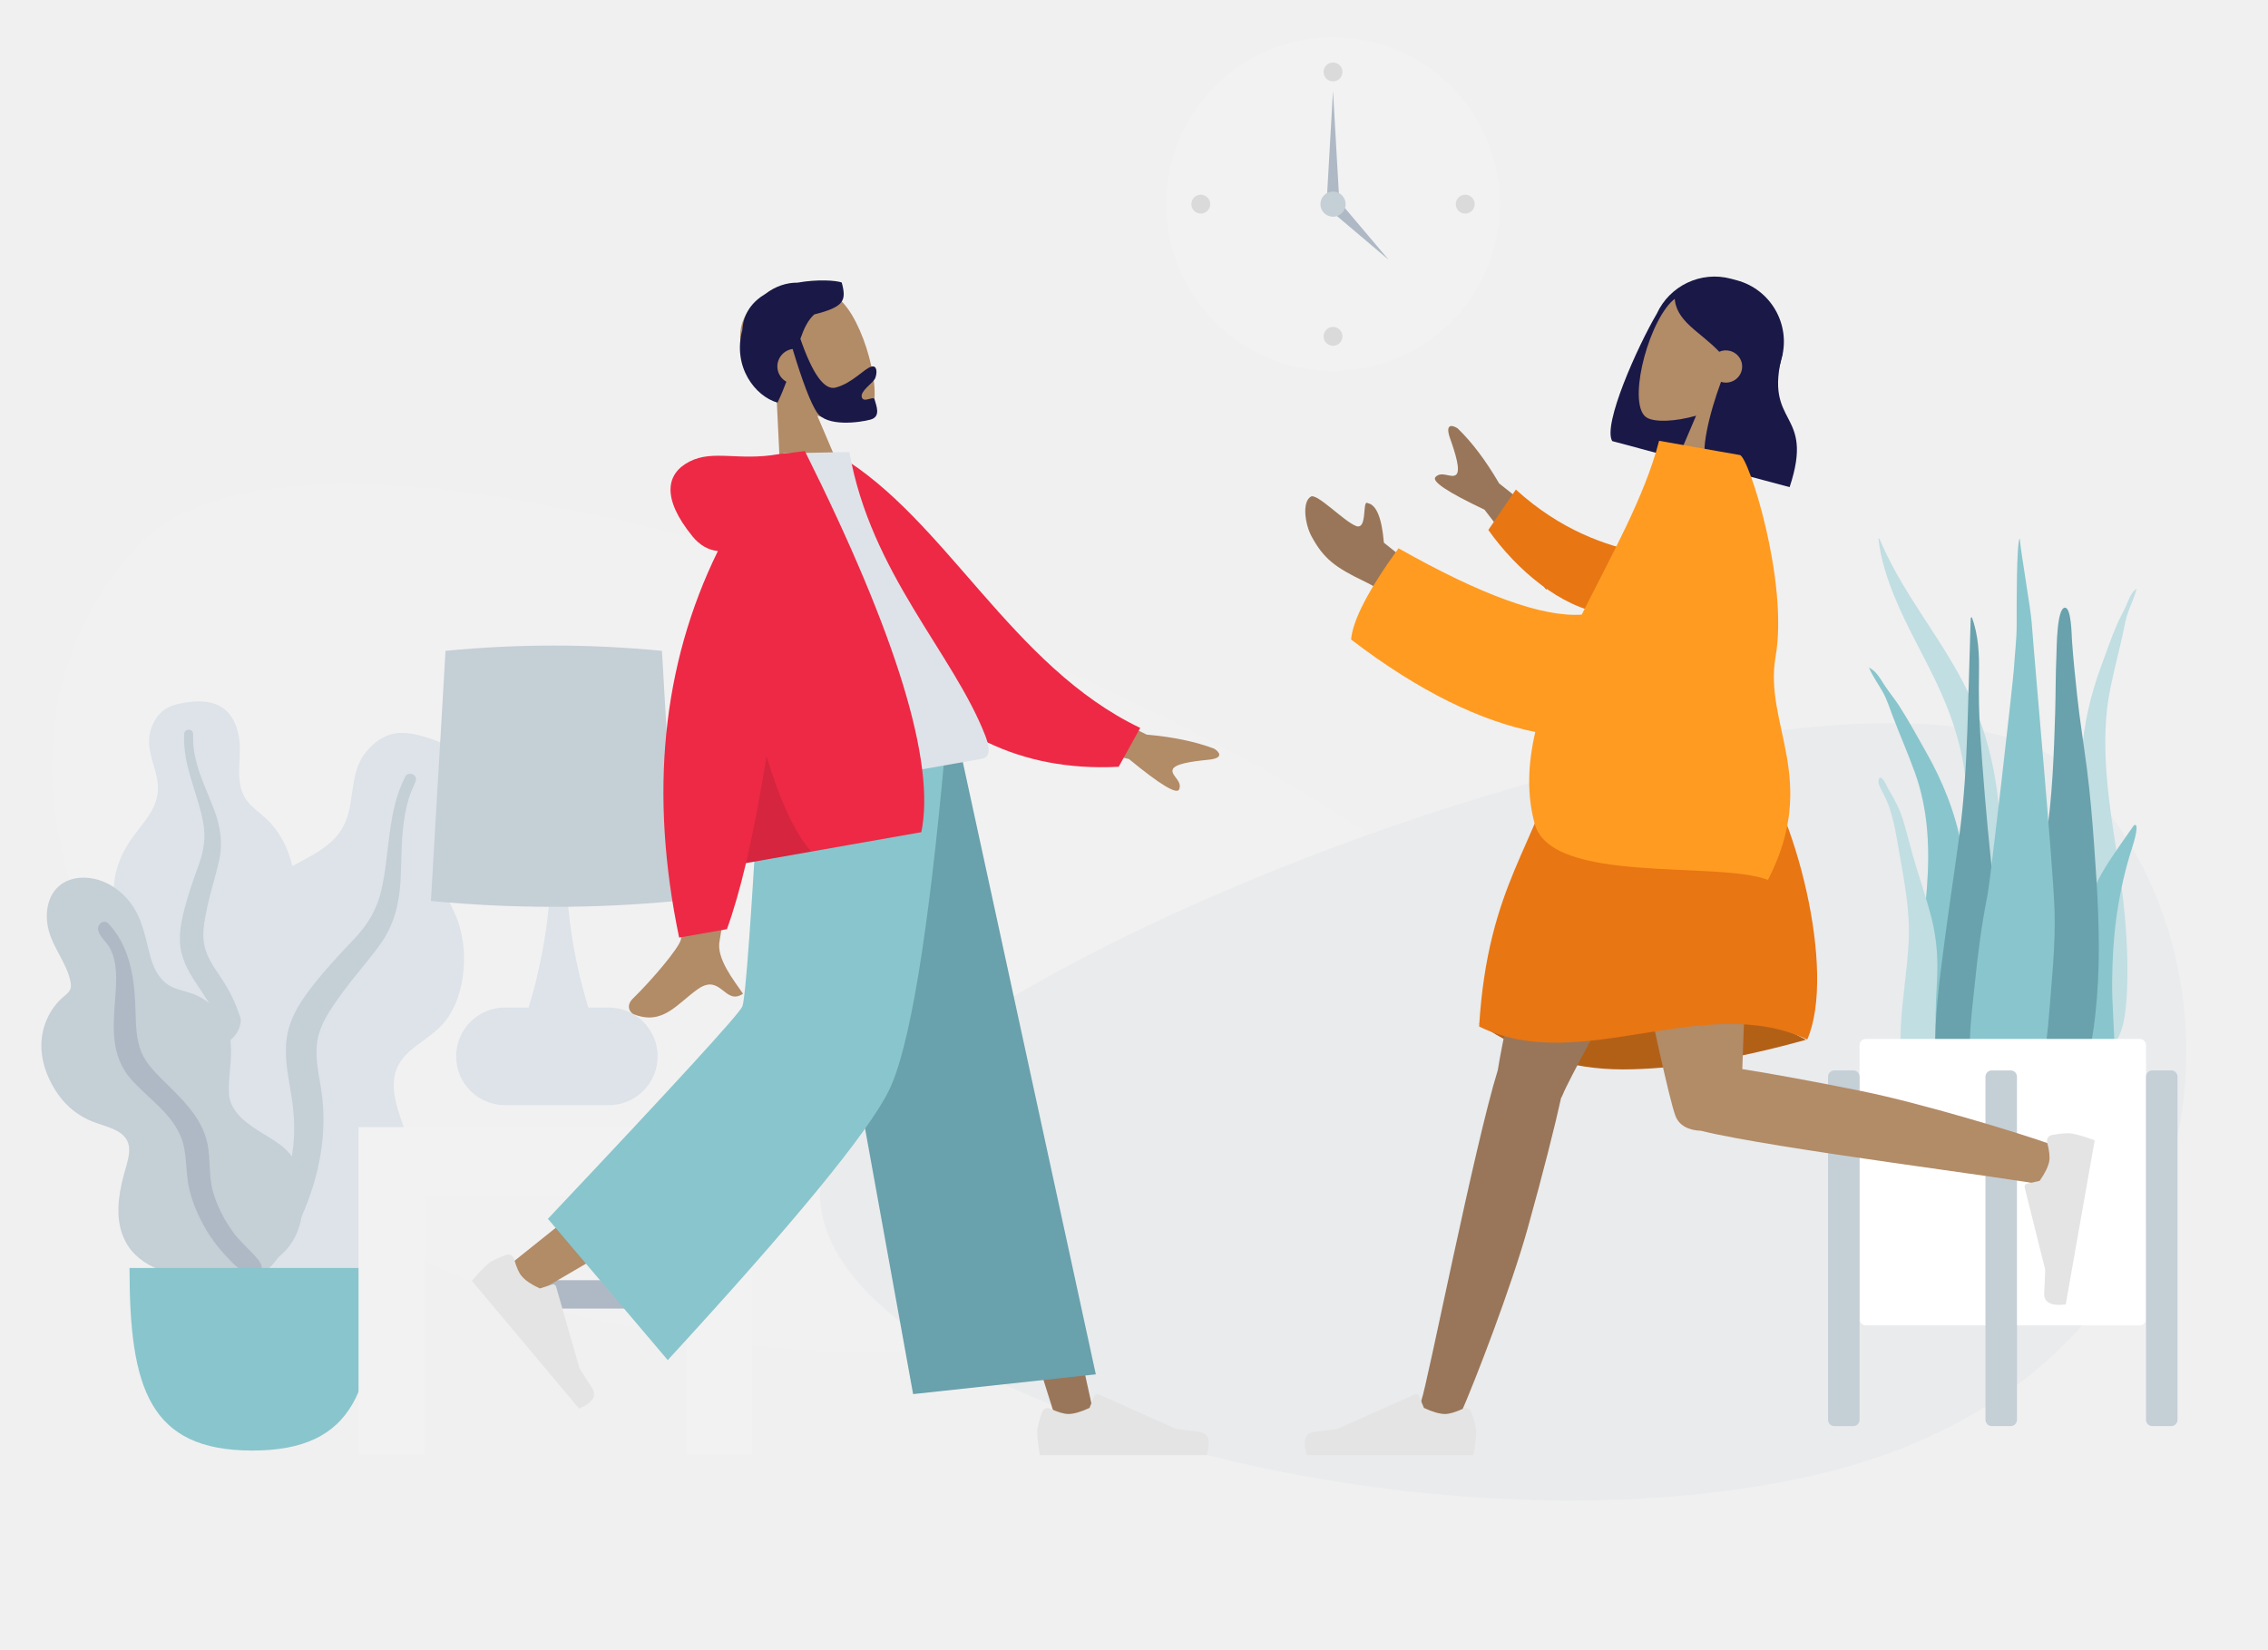
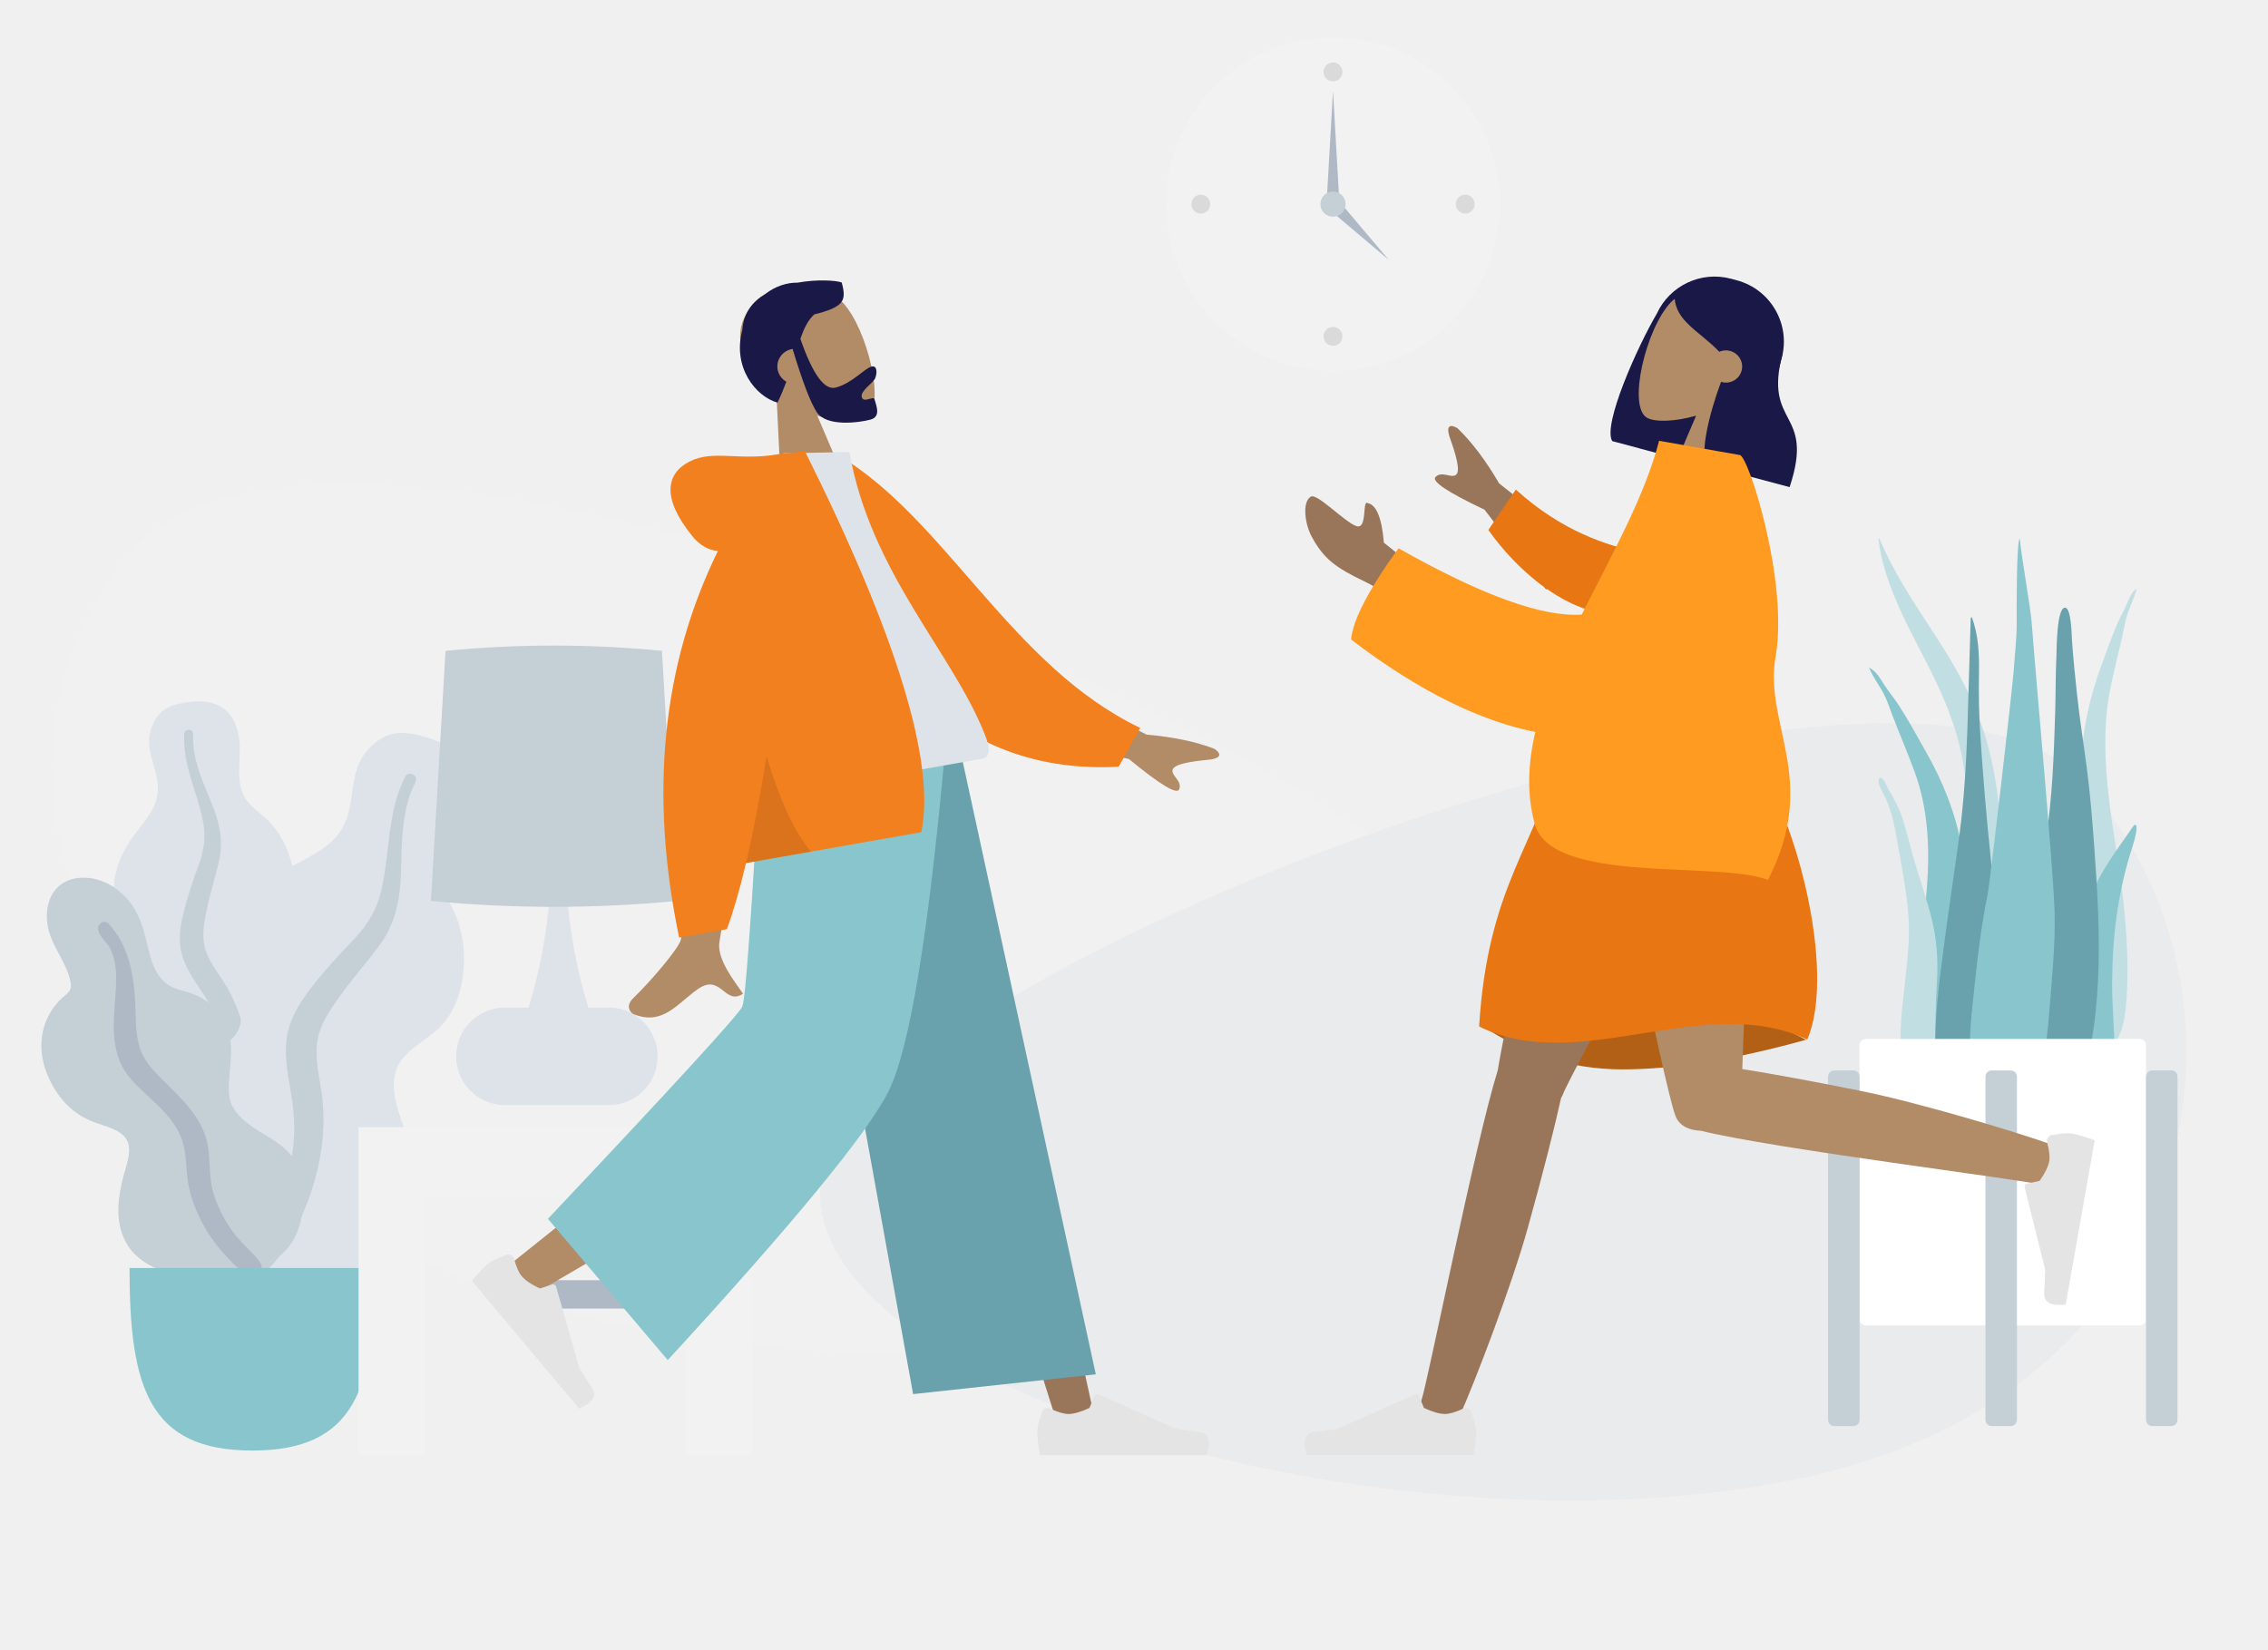
<svg xmlns="http://www.w3.org/2000/svg" id="svg8" width="550" height="400" version="1.1" viewBox="0 0 145.521 105.833">
  <g id="layer1" transform="translate(0,-191.1667)">
    <g id="Scene/Home" transform="matrix(0.2019889,0,0,0.2019889,-19.82672,158.0074)" style="fill:none;fill-rule:evenodd;stroke:none;stroke-width:1">
      <g id="Clock" transform="translate(468.5932,176.017)">
        <circle id="Clock-Frame" cx="53" cy="53" r="53" style="fill:#f2f2f2" />
        <circle id="Time" cx="53" cy="11" r="3" style="fill:#000;fill-opacity:.1" />
        <circle id="circle3064" cx="11" cy="53" r="3" style="fill:#000;fill-opacity:.1" />
        <circle id="circle3066" cx="95" cy="53" r="3" style="fill:#000;fill-opacity:.1" />
        <circle id="circle3068" cx="53" cy="95" r="3" style="fill:#000;fill-opacity:.1" />
        <polygon id="Hand" points="55 52 51 52 53 17" style="fill:#afb9c5" />
        <polygon id="polygon3071" points="64.213 74.213 60.213 74.213 62.213 50.213" transform="rotate(135,62.2132,62.2132)" style="fill:#afb9c5" />
        <circle id="circle3073" cx="53" cy="53" r="4" style="fill:#c5cfd6" />
      </g>
      <g id="Background-Shape-2-7" transform="translate(114.663,317.8844)" style="opacity:.346">
        <path id="Background-Shape-4" d="M 0.206,172.385 C 7.101,95.336 377.036,-53.376 445.713,19.603 514.39,92.582 448.365,229.545 304.444,264.617 160.522,299.69 -6.688,249.434 0.206,172.385 Z" transform="matrix(-1,0,0,1,473,0)" style="fill:#f2f2f2" />
        <path id="path3077" d="M 244.144,222.448 C 250.32,156.992 581.692,30.655 643.21,92.654 704.728,154.652 689.157,285.059 560.238,314.854 431.319,344.65 237.968,287.904 244.144,222.448 Z" style="fill:#dde3e9" />
      </g>
      <g id="Big-Leaf-Plant" transform="translate(111.3001,385.991)">
        <g id="Big-Ass-Leaf" transform="translate(22)">
          <path id="leaf" d="m 25.258,1.173 c 2.865,-0.35 5.922,-0.226 8.586,0.904 5.665,2.405 7.275,9.097 7.197,14.536 -0.084,5.855 -1.327,12.249 3.124,16.966 2.046,2.169 4.591,3.828 6.6,6.037 2.147,2.36 3.831,5.06 5.078,7.96 2.29,5.326 3.414,11.59 1.32,17.177 -1.844,4.919 -6.483,9.359 -5.48,14.953 1.046,5.835 6.929,10.297 10.607,14.643 4.163,4.919 7.995,11.205 8.625,17.656 0.604,6.182 -2.087,12.434 -6.217,17.107 -8.251,9.337 -20.654,13.915 -33.159,13.887 -5.31,-0.012 -11.321,-0.252 -15.903,-3.105 -1.416,-0.882 -2.163,-1.871 -3.005,-3.247 -0.755,-1.233 -1.752,-2.036 -2.906,-2.908 -2.536,-1.917 -4.367,-4.5 -5.535,-7.392 -4.538,-11.233 -0.911,-25.129 5.441,-35.104 C 11.136,88.88 12.369,86.605 11.637,83.789 10.874,80.848 8.999,78.196 7.34,75.669 5.701,73.17 3.83,70.787 2.549,68.087 1.207,65.257 0.829,62.294 1.066,59.198 1.512,53.381 4.023,48.013 7.578,43.336 11.002,38.83 15.022,34.518 15.031,28.615 15.041,22.357 10.858,16.791 12.64,10.429 13.378,7.795 14.86,5.092 17.249,3.513 19.539,1.998 22.564,1.502 25.258,1.173 Z" style="fill:#dde3e9" />
          <path id="middle-thing" d="m 23.386,11.176 c 0.054,-0.84 1.051,-1.344 1.835,-1.125 1.033,0.289 1.013,1.254 0.986,2.114 -0.084,2.643 0.299,5.212 0.934,7.776 1.321,5.332 3.761,10.245 5.695,15.366 1.932,5.118 2.839,10.401 1.705,15.816 -1.068,5.106 -2.747,10.079 -3.84,15.191 -0.964,4.506 -1.989,9.257 -0.522,13.751 1.412,4.326 4.534,7.849 6.783,11.758 4.654,8.093 6.719,17.071 6.995,26.31 0.128,4.29 0.013,8.62 -0.983,12.828 -0.573,2.423 -1.343,5.697 -3.419,7.37 -0.957,0.771 -2.595,1.038 -3.401,-0.104 -0.757,-1.071 -0.093,-2.73 0.147,-3.872 1.04,-4.943 1.249,-9.996 1,-15.015 -0.241,-4.862 -0.815,-9.716 -2.346,-14.36 -1.42,-4.309 -3.578,-8.18 -6.117,-11.95 -2.588,-3.842 -5.278,-7.691 -6.347,-12.243 -1.086,-4.623 -0.204,-9.327 0.976,-13.862 1.248,-4.797 2.883,-9.455 4.573,-14.122 1.647,-4.547 2.231,-8.85 1.321,-13.609 C 27.567,29.794 22.76,20.968 23.386,11.176 Z" style="fill:#c5cfd6" />
        </g>
        <g id="g3111" transform="translate(32,11)">
          <path id="path3107" d="m 90.892,1.582 c 3.545,1.076 7.066,2.813 9.592,5.536 5.373,5.791 3.724,14.543 0.758,20.935 -3.193,6.88 -8.031,13.796 -5.304,21.69 1.254,3.629 3.362,6.916 4.551,10.573 1.27,3.908 1.819,7.978 1.749,12.056 -0.129,7.49 -2.122,15.483 -7.531,21.001 -4.763,4.859 -12.551,7.696 -14.332,14.833 -1.858,7.445 2.684,15.781 4.701,22.835 2.283,7.983 3.455,17.411 0.784,25.367 -2.559,7.625 -9.02,13.619 -16.334,16.997 -14.613,6.75 -31.58,5.712 -46.232,-0.828 -6.221,-2.777 -13.145,-6.188 -17.011,-11.946 -1.195,-1.78 -1.548,-3.338 -1.809,-5.403 -0.233,-1.851 -0.979,-3.319 -1.871,-4.951 C 0.644,146.692 -0.138,142.684 0.02,138.656 0.634,123.011 12.234,108.464 24.956,99.972 27.971,97.96 30.618,95.912 31.249,92.2 31.909,88.325 31.111,84.213 30.501,80.361 29.899,76.554 28.964,72.763 28.889,68.902 28.811,64.858 29.933,61.157 31.848,57.619 35.445,50.972 41.227,45.93 47.87,42.247 54.267,38.7 61.262,35.692 64.393,28.715 67.712,21.32 65.747,12.561 71.2,5.964 73.458,3.233 76.625,0.807 80.262,0.182 83.749,-0.417 87.558,0.57 90.892,1.582 Z" style="fill:#dde3e9" />
          <path id="path3109" d="m 83.651,13.811 c 0.503,-0.967 1.933,-1.041 2.735,-0.37 1.057,0.883 0.528,2.016 0.046,3.02 -1.482,3.086 -2.38,6.329 -2.98,9.699 -1.248,7.006 -0.968,14.103 -1.389,21.182 -0.421,7.073 -2.128,13.805 -6.289,19.624 -3.923,5.486 -8.49,10.496 -12.446,15.977 -3.487,4.831 -7.174,9.92 -7.812,16.012 -0.614,5.863 1.191,11.672 1.773,17.48 1.204,12.023 -1.084,23.737 -5.6,34.823 -2.097,5.148 -4.5,10.215 -7.867,14.676 -1.939,2.569 -4.554,6.043 -7.858,6.936 -1.524,0.412 -3.578,-0.131 -3.922,-1.906 -0.323,-1.665 1.321,-3.282 2.2,-4.508 3.805,-5.309 6.696,-11.182 9.034,-17.257 2.265,-5.884 4.135,-11.934 4.778,-18.235 0.596,-5.848 0.1,-11.562 -0.895,-17.357 -1.014,-5.906 -2.143,-11.875 -1.009,-17.826 1.151,-6.044 4.647,-11.152 8.402,-15.904 3.971,-5.026 8.323,-9.687 12.743,-14.327 4.307,-4.522 7.243,-9.311 8.673,-15.424 2.824,-12.076 1.825,-25.047 7.686,-36.315 z" style="fill:#c5cfd6" />
        </g>
        <g id="g3117" transform="translate(0,57)">
          <path id="path3113" d="m 13.306,0 c 5.894,0 11.076,3.124 14.647,7.558 4.18,5.19 5.024,11.528 6.721,17.714 0.845,3.078 2.297,6.134 4.843,8.226 2.315,1.902 5.255,2.283 8.026,3.212 5.539,1.857 10.011,6.331 11.777,11.79 2.155,6.659 -0.128,13.374 0.265,20.122 0.361,6.197 6.471,10.064 11.387,13.035 4.848,2.93 9.215,5.672 10.675,11.379 1.548,6.053 2.068,12.809 -0.077,18.788 -3.57,9.956 -14.019,14.34 -24.116,15.02 -9.163,0.617 -20.684,-0.352 -27.565,-7.003 -4.118,-3.98 -5.609,-9.547 -5.424,-15.085 0.115,-3.444 0.797,-6.856 1.679,-10.184 0.625,-2.359 1.47,-4.707 1.71,-7.145 C 28.496,80.942 22.503,79.697 17.401,77.916 10.918,75.654 6.38,71.38 3.224,65.425 0.285,59.881 -0.948,53.658 0.814,47.554 1.714,44.437 3.346,41.61 5.559,39.205 6.533,38.146 7.907,37.263 8.786,36.151 9.607,35.112 9.428,33.766 9.145,32.55 7.837,26.931 3.762,22.278 2.305,16.668 0.989,11.605 1.767,5.304 6.395,2.038 8.395,0.627 10.862,0.016 13.306,0 Z" style="fill:#c5cfd6" />
          <path id="path3115" d="m 21.338,14.641 c 6.247,6.655 7.945,15.684 8.444,24.435 0.279,4.907 -0.011,10.083 1.43,14.843 1.234,4.074 4.126,7.188 7.106,10.131 6.001,5.925 12.693,11.948 14.448,20.523 1.03,5.032 0.335,10.23 1.758,15.207 1.294,4.524 3.572,8.968 6.343,12.788 2.231,3.076 5.138,5.431 7.577,8.299 0.744,0.875 1.81,2.164 1.503,3.4 -0.359,1.447 -2.203,1.905 -3.511,1.678 -3.049,-0.53 -5.616,-3.442 -7.61,-5.558 -2.915,-3.095 -5.393,-6.425 -7.407,-10.159 -2.235,-4.147 -4.035,-8.548 -4.804,-13.201 C 45.816,92.199 46.213,87.168 44.391,82.535 41.324,74.74 33.886,70.14 28.508,64.064 21.808,56.494 22.807,47.072 23.493,37.759 23.87,32.641 24.245,26.862 21.659,22.189 20.672,20.406 18.471,18.743 18.047,16.715 c -0.389,-1.858 1.733,-3.735 3.291,-2.074 z" style="fill:#afb9c5" />
        </g>
        <path id="Base-4" d="m 28,181 c 3.8e-4,38.058 6.211,58 39,58 C 99.789,239 106,219.058 106,181 Z" style="fill:#89c5cc" />
      </g>
      <g id="Table" transform="translate(220.663,426.8844)">
        <g id="g3125" transform="translate(23)">
          <rect id="rect3121" width="38" height="9" x="21" y="144" rx="2" style="fill:#afb9c5" />
          <path id="Lamp-Body" d="m 22.388,57.368 c 4.293,-13.915 6.699,-28.581 7.217,-44 h 2.783 1.783 c 0.518,15.419 2.924,30.085 7.217,44 h 6.5 c 8.56,0 15.5,6.94 15.5,15.5 0,8.56 -6.94,15.5 -15.5,15.5 H 14.888 c -8.56,0 -15.5,-6.94 -15.5,-15.5 0,-8.56 6.94,-15.5 15.5,-15.5 z" style="fill:#dde3e9" />
          <path id="Shade-7" d="m -3.99,-55.953 c 11.459,-1.119 22.919,-1.679 34.378,-1.679 11.459,0 22.919,0.56 34.378,1.679 l 4.622,79.454 c -13,1.245 -26,1.867 -39,1.867 -13,0 -26,-0.622 -39,-1.867 z" style="fill:#c5cfd6" />
        </g>
        <path id="path3127" d="M 12.388,95.368 H 95.388 116.388 V 199.368 H 95.388 v -82 H 12.388 v 82 H -8.612 V 95.368 Z" style="fill:#f2f2f2" />
      </g>
      <g id="Plant-2" transform="translate(678.8515,335.2219)">
        <g id="Succulents" transform="translate(13)">
          <path id="Thi-Succs!" d="M 3.381,0.208 C 12.214,21.197 27.229,35.781 35.182,57.605 c 4.716,12.942 6.682,27.015 6.801,41.427 0.065,7.828 -0.071,15.662 -0.108,23.49 -0.036,7.634 -0.243,15.219 -0.891,22.805 -0.651,7.625 -1.38,15.16 -1.702,22.833 -0.25,5.978 -0.365,12.932 -2.391,18.385 -1.611,4.337 -5.707,4.972 -6.794,-0.288 -0.604,-2.924 -0.528,-6.188 -0.461,-9.193 0.085,-3.855 0.31,-7.705 0.424,-11.559 0.46,-15.468 -0.136,-30.938 0.175,-46.412 C 30.539,103.973 32.482,88.871 30.332,73.853 28.556,61.452 24.046,50.802 18.862,40.593 13.874,30.771 8.445,21.187 5.075,10.014 4.107,6.806 3.359,3.481 3,0.03 3.157,-0.043 3.284,0.016 3.381,0.208 Z" style="fill:#c1dee2" />
          <path id="path3131" d="m 0.974,41.617 c 1.749,1.263 2.726,3.111 3.909,4.934 1.47,2.266 3.199,4.313 4.668,6.581 3.065,4.728 5.757,9.747 8.551,14.667 5.304,9.339 9.331,19.292 11.326,30.096 2.067,11.197 2.625,22.754 3.492,34.117 0.92,12.044 1.846,24.176 1.968,36.267 0.055,5.417 0.347,11.167 -0.303,16.546 -0.405,3.349 -1.916,6.202 -5.323,6.175 -7.237,-0.057 -10.634,-8.073 -12.053,-14.646 -2.089,-9.679 -2.506,-19.961 -2.175,-29.86 0.4,-11.936 2.471,-23.692 3.368,-35.582 C 19.35,98.325 18.814,85.96 14.486,74.109 12.3,68.12 9.763,62.274 7.484,56.325 6.514,53.792 5.719,51.19 4.409,48.831 2.951,46.208 1.142,43.826 0,41 c 0.324,0.206 0.649,0.411 0.974,0.617 z" style="fill:#89c5cc" />
          <path id="path3133" d="M 84.334,16.518 C 84.556,16.345 84.778,16.173 85,16 c -0.639,2.693 -1.793,4.88 -2.676,7.341 -0.793,2.213 -1.195,4.717 -1.729,7.136 -1.255,5.681 -2.704,11.234 -3.889,16.963 -2.346,11.337 -1.902,23.55 -0.364,36.128 1.453,11.881 3.751,23.745 4.845,35.623 0.908,9.851 1.298,20.01 0.432,29.409 -0.588,6.383 -2.517,14.005 -7.771,13.361 -2.474,-0.303 -3.764,-3.281 -4.284,-6.642 -0.835,-5.399 -1.01,-11.074 -1.335,-16.443 -0.726,-11.982 -0.871,-23.927 -1.015,-35.785 -0.136,-11.188 -0.51,-22.599 0.238,-33.505 0.721,-10.524 2.976,-20.008 6.201,-28.758 1.698,-4.61 3.317,-9.328 5.225,-13.721 0.915,-2.107 2.033,-3.97 2.949,-6.075 0.736,-1.694 1.322,-3.432 2.508,-4.515 z" style="fill:#c1dee2" />
          <path id="path3135" d="m 3.209,76.302 c 0.957,-1.606 3.063,3.692 3.384,4.358 -0.136,-0.331 -0.272,-0.662 -0.409,-0.993 1.899,3.158 3.637,6.446 4.717,10.068 1.069,3.585 1.987,7.242 2.99,10.853 1.882,6.774 4.31,13.356 6.016,20.191 1.662,6.66 2.081,13.208 1.678,20.097 -0.418,7.16 -0.674,14.43 -0.186,21.587 0.233,3.418 1.344,6.602 2.105,9.892 0.762,3.294 1.362,6.631 2.263,9.884 0.207,-0.424 0.233,0.993 0.233,1.1 -0.006,0.813 -0.119,1.494 -0.381,2.265 -0.672,1.982 -1.929,3.665 -3.841,4.212 -3.456,0.988 -6.666,-2.157 -7.78,-5.477 -1.599,-4.764 -2.48,-10.028 -3.242,-15.035 -0.699,-4.591 -0.864,-9.21 -0.656,-13.864 0.409,-9.179 2.07,-18.238 2.519,-27.414 C 13.107,118.036 11.128,108.649 9.471,98.925 8.673,94.239 7.91,89.598 6.356,85.134 5.727,83.326 4.907,81.731 4.048,80.061 3.558,79.112 2.569,77.418 3.209,76.302 Z" style="fill:#c1dee2" />
          <path id="path3137" d="m 31.252,60.697 c -0.396,11.445 -1.08,22.803 -2.606,34.127 -1.557,11.556 -3.346,23.073 -4.844,34.64 -1.459,11.259 -2.987,22.705 -2.784,34.121 0.15,8.409 -1.244,22.634 8.095,26.784 9.459,4.203 11.488,-13.746 12.109,-19.67 1.19,-11.366 0.805,-22.852 0.227,-34.281 C 40.856,124.689 39.866,113.02 38.64,101.334 37.277,88.353 36.208,75.314 35.349,62.296 34.925,55.857 34.82,49.429 34.937,42.988 35.048,36.911 34.817,30.77 32.656,25 c -0.113,0.082 -0.226,0.164 -0.339,0.246" style="fill:#69a1ac" />
          <path id="path3139" d="m 80.083,96.955 c -1.701,2.478 -3.416,4.932 -5.022,7.557 -2.874,4.696 -5.474,9.919 -6.256,16.635 -1.636,14.054 -0.324,29.232 -0.007,43.716 0.065,2.96 -0.31,5.83 0.857,8.647 1.058,2.554 3.035,4.501 4.92,4.49 4.035,-0.023 3.42,-9.905 3.426,-14.254 0.012,-7.623 -0.843,-15.324 -0.769,-22.94 0.073,-7.545 0.532,-15.112 1.626,-22.278 1.108,-7.253 2.73,-14.218 4.87,-20.718 0.297,-0.902 2.429,-7.872 0.415,-6.671" style="fill:#89c5cc" />
          <path id="path3141" d="m 62.262,22 c -2.653,0 -2.637,13.226 -2.717,14.925 -0.288,6.131 -0.221,12.263 -0.403,18.395 -0.399,13.381 -0.889,26.88 -2.899,40.107 -1.082,7.12 -2.337,14.209 -3.686,21.276 -1.353,7.087 -3.17,14.165 -4.061,21.342 -0.855,6.899 -0.372,13.934 -0.255,20.867 0.117,6.975 0.328,13.964 1.242,20.877 0.225,1.707 0.49,3.407 0.773,5.103 0.236,1.413 0.098,3.166 0.497,4.51 0.639,2.151 3.379,2.856 5.224,2.519 4.993,-0.912 8.182,-7.18 9.887,-11.76 2.178,-5.848 3.334,-12.192 4.474,-18.356 1.292,-6.983 2.049,-14.072 2.405,-21.181 C 73.466,126.175 72.539,111.712 71.504,97.31 70.928,89.301 70.263,81.327 69.246,73.367 68.232,65.441 66.932,57.55 66.086,49.601 65.471,43.825 64.865,38.04 64.467,32.241 64.371,30.859 64.291,22 62.262,22" style="fill:#69a1ac" />
          <path id="path3143" d="M 58.941,118.139 C 58.508,104.253 52.927,43.259 51.657,26.467 51.339,22.264 48.282,4.765 47.885,0 c -1.075,1.347 -0.983,22.309 -0.972,27.126 0.013,4.765 -0.578,9.45 -0.882,14.189 -0.31,4.836 -7.459,67.285 -8.386,71.932 -1.846,9.244 -3.081,18.729 -4.033,28.18 -0.928,9.212 -2.371,18.93 -1.129,28.191 0.285,2.132 0.737,4.229 1.473,6.188 0.795,2.116 1.339,4.073 1.977,6.287 1.026,3.567 2.883,6.697 5.736,8.169 5.849,3.019 8.99,-3.815 10.583,-9.765 2.543,-9.502 4.175,-19.159 4.94,-29.138 0.847,-11.04 2.096,-22.104 1.75,-33.22" style="fill:#89c5cc" />
        </g>
        <g id="Planter" transform="translate(0,159)">
          <rect id="Vase" width="91" height="91" x="10" y="0" rx="2" style="fill:#fff" />
          <rect id="Leg" width="10" height="113" x="0" y="10" rx="2" style="fill:#c5cfd6" />
          <rect id="rect3148" width="10" height="113" x="50" y="10" rx="2" style="fill:#c5cfd6" />
          <rect id="rect3150" width="10" height="113" x="101" y="10" rx="2" style="fill:#c5cfd6" />
        </g>
      </g>
    </g>
    <g id="layer1-9" transform="matrix(0.8249396,0,0,0.8249396,28.25427,43.44379)">
      <g style="fill:none;fill-rule:evenodd;stroke:none;stroke-width:1" id="humaaans/standing-13" transform="matrix(-0.2122571,0,0,0.2122571,134.5608,190.9058)">
        <g id="humaaan-5" transform="translate(28,1)">
          <g id="Head/Front/Long" transform="rotate(-15,169.1736,-161.4033)">
            <path style="fill:#191847" id="Hair-Back" d="m 103.666,48.386 c 3.742,13.515 8.695,44.503 3.7,49.339 H 75.953 C 75.95,97.669 75.946,97.614 75.943,97.559 64.3,96.27 55.244,86.398 55.244,74.412 V 52.278 c 0,-12.862 10.427,-23.289 23.289,-23.289 h 2.166 c 11.536,0 21.113,8.388 22.966,19.398 z" />
            <g style="fill:#b28b67;stroke-width:1" id="Head-8" transform="translate(58.49409,33.28277)">
              <path id="path1546" d="M 8.95,37.03 C 3.958,31.223 0.58,24.106 1.145,16.132 2.771,-6.844 35.041,-1.79 41.318,9.807 47.595,21.403 46.849,50.818 38.736,52.891 35.501,53.718 28.609,51.693 21.594,47.502 l 4.403,30.873 H 0 Z" />
            </g>
            <path style="fill:#191847" id="Hair-Front" d="m 74.472,66.431 c 1.198,12.753 0.718,27.316 -2.852,30.773 H 40.206 C 38.456,67.063 55.371,78.735 55.371,50.357 c 1.055,-1.021 2.051,-2.032 3.037,-2.904 l -0.035,-0.835 C 63.813,35.581 70.714,30.062 79.077,30.062 c 12.544,0 16.503,5.785 19.874,10.697 -2.521,8.573 -12.304,9.844 -20.996,15.188 -1.025,-0.825 -2.331,-1.32 -3.754,-1.32 -3.29,0 -5.958,2.644 -5.958,5.905 0,3.261 2.667,5.905 5.958,5.905 0.091,0 0.181,-0.002 0.271,-0.006 z" />
          </g>
          <g id="Bottom/Standing/Skirt" transform="translate(0,218.4525)">
            <path style="fill:#b36017;fill-opacity:1" id="Skirt-Shadow" d="m 105.514,105.841 c 25.986,7.24 48.406,10.86 67.259,10.86 18.854,0 36.366,-5.575 52.537,-16.725 -25.43,-7.431 -46.372,-11.147 -62.827,-11.147 -16.455,0 -35.445,5.67 -56.969,17.011 z" />
            <path style="fill:#997659" id="Leg-0" d="m 195.269,127.137 c -0.251,-0.375 -0.462,-0.783 -0.63,-1.226 C 191.166,116.761 135.53,18.048 129.987,0 h 62.639 c 4.214,13.722 23.182,99.833 25.851,117.013 8.422,27.1 25.763,114.868 27.977,120.948 2.329,6.396 -10.775,13.06 -14.266,5.196 -5.556,-12.512 -18.794,-47.133 -24.688,-68.272 -5.526,-19.818 -10.026,-37.648 -12.23,-47.748 z" />
            <path style="fill:#b28b67" id="path1553" d="m 144.022,139.189 c -25.436,6.404 -118.475,17.981 -124.86,19.797 -6.568,1.868 -12.327,-11.618 -4.208,-14.539 12.918,-4.648 48.512,-15.388 70.092,-19.771 17.358,-3.525 33.198,-6.402 43.832,-8.086 C 127.977,86.834 123.859,15.423 126.558,0 h 55.423 c -2.588,14.79 -24.47,122.706 -28.537,133.508 -1.291,3.856 -5.142,5.561 -9.422,5.681 z" />
            <g style="fill:#e4e4e4" id="Accessories/Shoe/Flat-Sneaker-0" transform="rotate(80,-58.29903,91.62237)">
              <path id="shoe-5" d="m 2.901,27.516 c -1.212,3.235 -1.818,5.656 -1.818,7.262 0,1.953 0.325,4.804 0.976,8.551 2.266,0 22.631,0 61.096,0 1.588,-5.249 0.671,-8.082 -2.749,-8.501 -3.421,-0.419 -6.262,-0.796 -8.525,-1.134 L 23.484,21.035 c -0.546,-0.244 -1.187,0.002 -1.43,0.548 -0.004,0.009 -0.008,0.019 -0.012,0.028 l -1.825,4.428 c -3.167,1.477 -5.74,2.216 -7.72,2.216 -1.609,0 -3.83,-0.65 -6.664,-1.949 l 5.9e-6,-1.3e-5 c -1.088,-0.499 -2.374,-0.021 -2.872,1.067 -0.021,0.047 -0.041,0.095 -0.059,0.143 z" />
            </g>
            <g style="fill:#e4e4e4" id="g1559" transform="translate(225.3106,214.7293)">
              <path id="path1557" d="m 2.901,27.516 c -1.212,3.235 -1.818,5.656 -1.818,7.262 0,1.953 0.325,4.804 0.976,8.551 2.266,0 22.631,0 61.096,0 1.588,-5.249 0.671,-8.082 -2.749,-8.501 -3.421,-0.419 -6.262,-0.796 -8.525,-1.134 L 23.484,21.035 c -0.546,-0.244 -1.187,0.002 -1.43,0.548 -0.004,0.009 -0.008,0.019 -0.012,0.028 l -1.825,4.428 c -3.167,1.477 -5.74,2.216 -7.72,2.216 -1.609,0 -3.83,-0.65 -6.664,-1.949 l 5.9e-6,-1.3e-5 c -1.088,-0.499 -2.374,-0.021 -2.872,1.067 -0.021,0.047 -0.041,0.095 -0.059,0.143 z" />
            </g>
            <path style="fill:#e87613;fill-opacity:1" id="Skirt" d="m 126.737,0 c 24.423,-6.961 47.532,-6.961 69.326,0 7.583,34.462 26.007,48.14 29.247,100.976 C 188.481,119.205 142.986,87.975 105.073,105.752 94.24,80.886 109.406,21.003 126.737,0 Z" />
          </g>
          <g id="Body/Pointing-Forward-0" transform="rotate(-10,755.731,24.08949)">
            <path style="fill:#997659" id="Skin-3" d="m 171.841,46.026 37.598,-20.491 c 6.252,-7.388 12.413,-13.126 18.481,-17.214 1.854,-0.77 5.097,-1.237 2.064,4.119 -3.033,5.356 -5.98,11.125 -4.435,12.775 1.545,1.65 5.397,-0.655 7.24,2.087 1.229,1.828 -5.353,4.715 -19.745,8.662 l -27.32,24.891 z m 58.886,17.289 16.515,-9.028 c 2.317,-8.774 5.087,-13.189 8.31,-13.244 2.476,-1.146 -1.836,9.941 2.858,8.979 4.693,-0.961 16.149,-9.439 18.122,-7.718 2.92,2.547 0.316,10.366 -2.751,14.256 -5.734,7.27 -10.481,9.756 -22.215,13.011 -6.135,1.702 -12.768,5.114 -19.899,10.235 z" />
            <path style="fill:#e87613;fill-opacity:1" id="Sleeve-7" d="m 154.744,37.437 c 13.029,1.923 30.807,1.937 51.166,-6.822 l 4.714,17.28 c -14.763,10.585 -34.353,18.1 -49.979,15.175 -12.314,-2.305 -16.278,-18.193 -5.9,-25.634 z" transform="rotate(-9,179.7067,47.16072)" />
            <path style="fill:#ff9b21;fill-opacity:1" id="Clothes-5" d="m 171.262,67.65 c 13.981,3.47 37.426,-0.622 70.336,-12.275 8.163,16.804 11.936,28.785 11.32,35.941 -28.231,14.674 -52.428,21.217 -72.363,21.649 0.634,11.77 -0.806,22.97 -5.643,33.204 -9.943,21.039 -68.166,1.554 -87.742,5.389 C 74.911,111.94 98.614,95.84 98.634,70.49 98.654,42.73 121.055,0 124.351,0 h 30.056 c 1.658,21.201 10.005,44.566 16.856,67.65 z" />
          </g>
        </g>
      </g>
      <g style="fill:none;fill-rule:evenodd;stroke:none;stroke-width:1" id="humaaans/standing-19" transform="matrix(0.2122571,0,0,0.2122571,-7.570025,190.6971)">
        <g id="humaaan-3" transform="translate(28,2)">
          <g id="Head/Front/Short-Beard-5" transform="rotate(-15,169.1449,-161.3564)">
            <g style="fill:#b28b67;stroke-width:1" id="Head-2" transform="translate(58.49409,33.28277)">
              <path id="path1601" d="M 8.95,37.03 C 3.958,31.223 0.58,24.106 1.145,16.132 2.771,-6.844 35.041,-1.79 41.318,9.807 47.595,21.403 46.849,50.818 38.736,52.891 35.501,53.718 28.609,51.693 21.594,47.502 l 4.403,30.873 H 0 Z" />
            </g>
            <path style="fill:#191847" id="Hair-4" d="m 81.388,51.952 c 0.995,13.74 3.628,20.609 7.897,20.609 6.405,0 11.839,-4.03 14.649,-4.03 2.049,0 1.591,2.541 0.233,4.425 -1.12,1.554 -6.576,3.053 -6.576,5.462 0,2.41 4.311,0.545 4.311,1.975 0,2.364 0.758,6.809 -3.382,6.809 -4.189,0 -16.201,-1.513 -18.26,-7.676 -1.328,-3.977 -2.187,-12.219 -2.577,-24.725 -0.254,-0.03 -0.513,-0.045 -0.775,-0.045 -3.589,0 -6.499,2.884 -6.499,6.442 0,1.806 0.75,3.439 1.958,4.608 -1.504,2.104 -3.189,4.302 -5.121,6.57 -7.255,-4.314 -12.639,-16.944 -5.546,-29.077 1.961,-5.944 6.399,-9.118 11.641,-10.593 4.246,-1.761 8.654,-1.959 12.376,-0.904 7.294,0.62 13.808,2.825 15.654,4.134 0,6.845 -1.338,8.875 -12.767,8.696 -2.808,1.47 -4.967,4.001 -7.216,7.32 z" />
          </g>
          <g id="Bottom/Standing/Baggy-Pants" transform="translate(0,218.4359)">
            <polygon style="fill:#997659" id="Leg-7" points="248.058 247.371 193.544 0 145.152 0 198.318 134.046 233.977 247.371" />
            <path style="fill:#b28b67" id="path1607" d="m 134.446,0 c -0.566,47.105 -8.823,110.523 -10.142,113.46 -0.879,1.958 -31.238,26.851 -91.076,74.679 l 9.698,10.338 C 113.53,157.47 150.465,134.232 153.732,128.763 158.633,120.559 174.588,45.064 187.398,0 Z" />
            <g style="fill:#e4e4e4" id="Accessories/Shoe/Flat-Sneaker-1" transform="rotate(50,-151.1218,137.1511)">
              <path id="shoe-2" d="m 2.901,27.516 c -1.212,3.235 -1.818,5.656 -1.818,7.262 0,1.953 0.325,4.804 0.976,8.551 2.266,0 22.631,0 61.096,0 1.588,-5.249 0.671,-8.082 -2.749,-8.501 -3.421,-0.419 -6.262,-0.796 -8.525,-1.134 L 23.484,21.035 c -0.546,-0.244 -1.187,0.002 -1.43,0.548 -0.004,0.009 -0.008,0.019 -0.012,0.028 l -1.825,4.428 c -3.167,1.477 -5.74,2.216 -7.72,2.216 -1.609,0 -3.83,-0.65 -6.664,-1.949 l 5.9e-6,-1.3e-5 c -1.088,-0.499 -2.374,-0.021 -2.872,1.067 -0.021,0.047 -0.041,0.095 -0.059,0.143 z" />
            </g>
            <g style="fill:#e4e4e4" id="g1613" transform="translate(225.3106,214.7293)">
              <path id="path1611" d="m 2.901,27.516 c -1.212,3.235 -1.818,5.656 -1.818,7.262 0,1.953 0.325,4.804 0.976,8.551 2.266,0 22.631,0 61.096,0 1.588,-5.249 0.671,-8.082 -2.749,-8.501 -3.421,-0.419 -6.262,-0.796 -8.525,-1.134 L 23.484,21.035 c -0.546,-0.244 -1.187,0.002 -1.43,0.548 -0.004,0.009 -0.008,0.019 -0.012,0.028 l -1.825,4.428 c -3.167,1.477 -5.74,2.216 -7.72,2.216 -1.609,0 -3.83,-0.65 -6.664,-1.949 l 5.9e-6,-1.3e-5 c -1.088,-0.499 -2.374,-0.021 -2.872,1.067 -0.021,0.047 -0.041,0.095 -0.059,0.143 z" />
            </g>
            <polygon style="fill:#69a1ac" id="Pant" points="138.267 0 180.898 235.698 247.846 228.46 198.23 0" />
            <path style="fill:#89c5cc" id="path1616" d="m 47.077,171.46 43.914,51.778 C 137.244,172.916 164.21,140.081 171.889,124.733 179.567,109.385 186.47,67.807 192.596,0 h -67.507 c -3.347,59.654 -5.602,90.868 -6.768,93.644 -1.165,2.776 -24.913,28.715 -71.244,77.816 z" />
          </g>
          <g id="Body/Hoodie" transform="rotate(-10,755.6506,24.10755)">
            <path style="fill:#b28b67" id="Skin-7" d="m 206.659,99.394 34.553,25.248 c 9.371,2.516 17.201,5.647 23.489,9.392 1.485,1.347 3.28,4.074 -2.879,3.603 -6.16,-0.471 -12.66,-0.691 -13.51,1.399 -0.85,2.091 2.878,4.591 1.16,7.412 -1.145,1.881 -6.557,-2.835 -16.234,-14.146 l -34.217,-14.119 z m -132.666,0.871 22.637,0.089 c -13.977,44.898 -21.523,68.721 -22.637,71.468 -2.507,6.181 2.798,15.595 5.066,20.654 -7.388,3.289 -6.6,-8.893 -15.92,-4.578 -8.506,3.938 -14.977,11.073 -24.805,5.039 -1.208,-0.742 -2.532,-3.535 0.667,-5.718 7.97,-5.438 19.455,-14.956 21.007,-18.088 2.116,-4.272 6.778,-27.227 13.984,-68.864 z" />
-             <path style="fill:#ed2945;fill-opacity:1" id="Coat-Back-9" d="m 132.973,10.348 9.192,-2.409 c 37.225,26.731 56.447,82.661 101.534,109.235 l -9.112,13.492 C 160.173,128.037 135.824,59.896 132.973,10.348 Z" transform="rotate(5,188.3362,69.30281)" />
+             <path style="fill:#f2801e;fill-opacity:1" id="Coat-Back-9" d="m 132.973,10.348 9.192,-2.409 c 37.225,26.731 56.447,82.661 101.534,109.235 l -9.112,13.492 C 160.173,128.037 135.824,59.896 132.973,10.348 Z" transform="rotate(5,188.3362,69.30281)" />
            <path style="fill:#dde3e9" id="Shirt-4" d="m 97.49,122.879 c 37.557,0 65.184,0 82.879,0 3.787,0 3.074,-5.442 2.526,-8.187 C 176.577,83.001 151.913,48.841 151.913,3.73 L 128.007,0 C 108.233,31.645 101.395,70.607 97.49,122.879 Z" />
-             <path style="fill:#ed2945;fill-opacity:1" id="Coat-Front-0" d="M 98.156,31.106 C 94.684,30.113 91.935,27.796 89.908,24.157 81.17,8.468 84.325,-0.17 93.663,-3.009 103.001,-5.848 111.329,0 126.206,0 c 0.809,0 1.55,0.05 2.223,0.151 l 7.484,0.425 C 157.386,72.989 163.308,121.302 153.679,145.515 H 88.447 c -3.865,8.968 -7.563,16.513 -11.095,22.636 H 59.577 C 57.904,114.328 70.764,68.647 98.156,31.106 Z" />
+             <path style="fill:#f2801e;fill-opacity:1" id="Coat-Front-0" d="M 98.156,31.106 C 94.684,30.113 91.935,27.796 89.908,24.157 81.17,8.468 84.325,-0.17 93.663,-3.009 103.001,-5.848 111.329,0 126.206,0 c 0.809,0 1.55,0.05 2.223,0.151 l 7.484,0.425 C 157.386,72.989 163.308,121.302 153.679,145.515 H 88.447 c -3.865,8.968 -7.563,16.513 -11.095,22.636 H 59.577 C 57.904,114.328 70.764,68.647 98.156,31.106 Z" />
            <path style="fill:#000;fill-opacity:.1" id="Shade" d="m 102.652,108.325 c 2.052,17.081 5.386,29.477 10.003,37.19 H 88.447 c 4.508,-10.461 9.243,-22.857 14.205,-37.19 z" />
          </g>
        </g>
      </g>
    </g>
  </g>
</svg>
